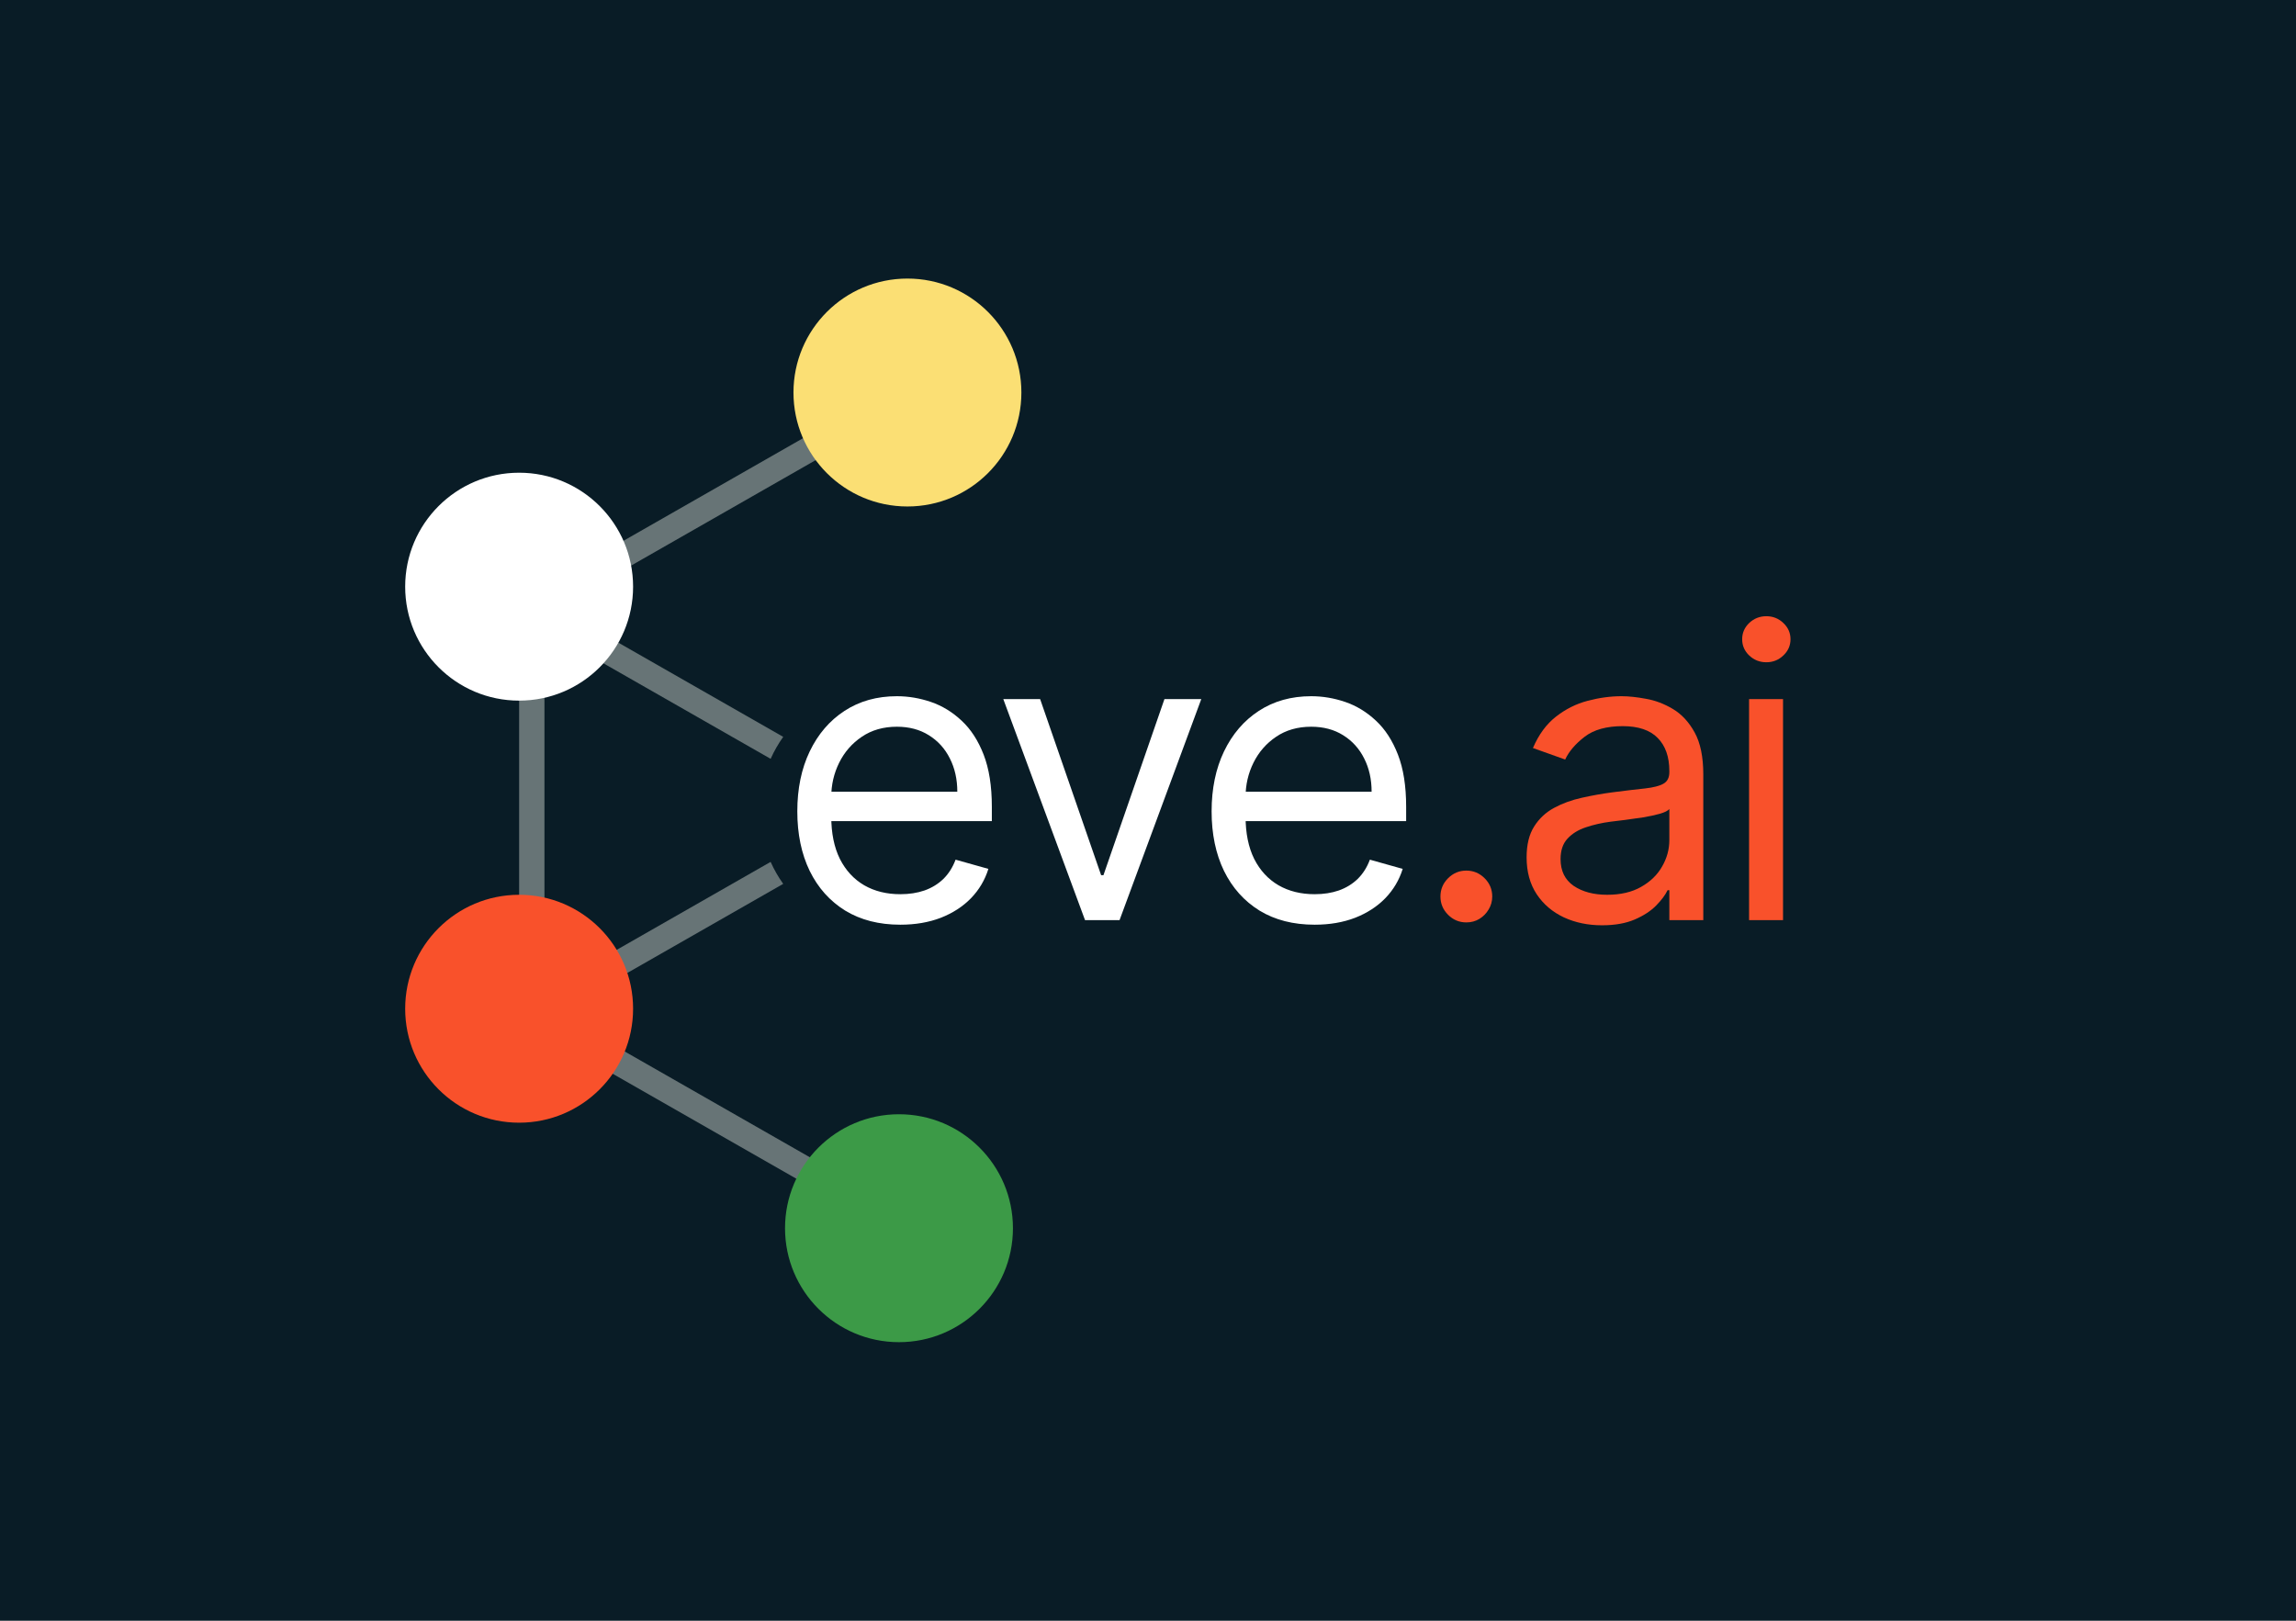
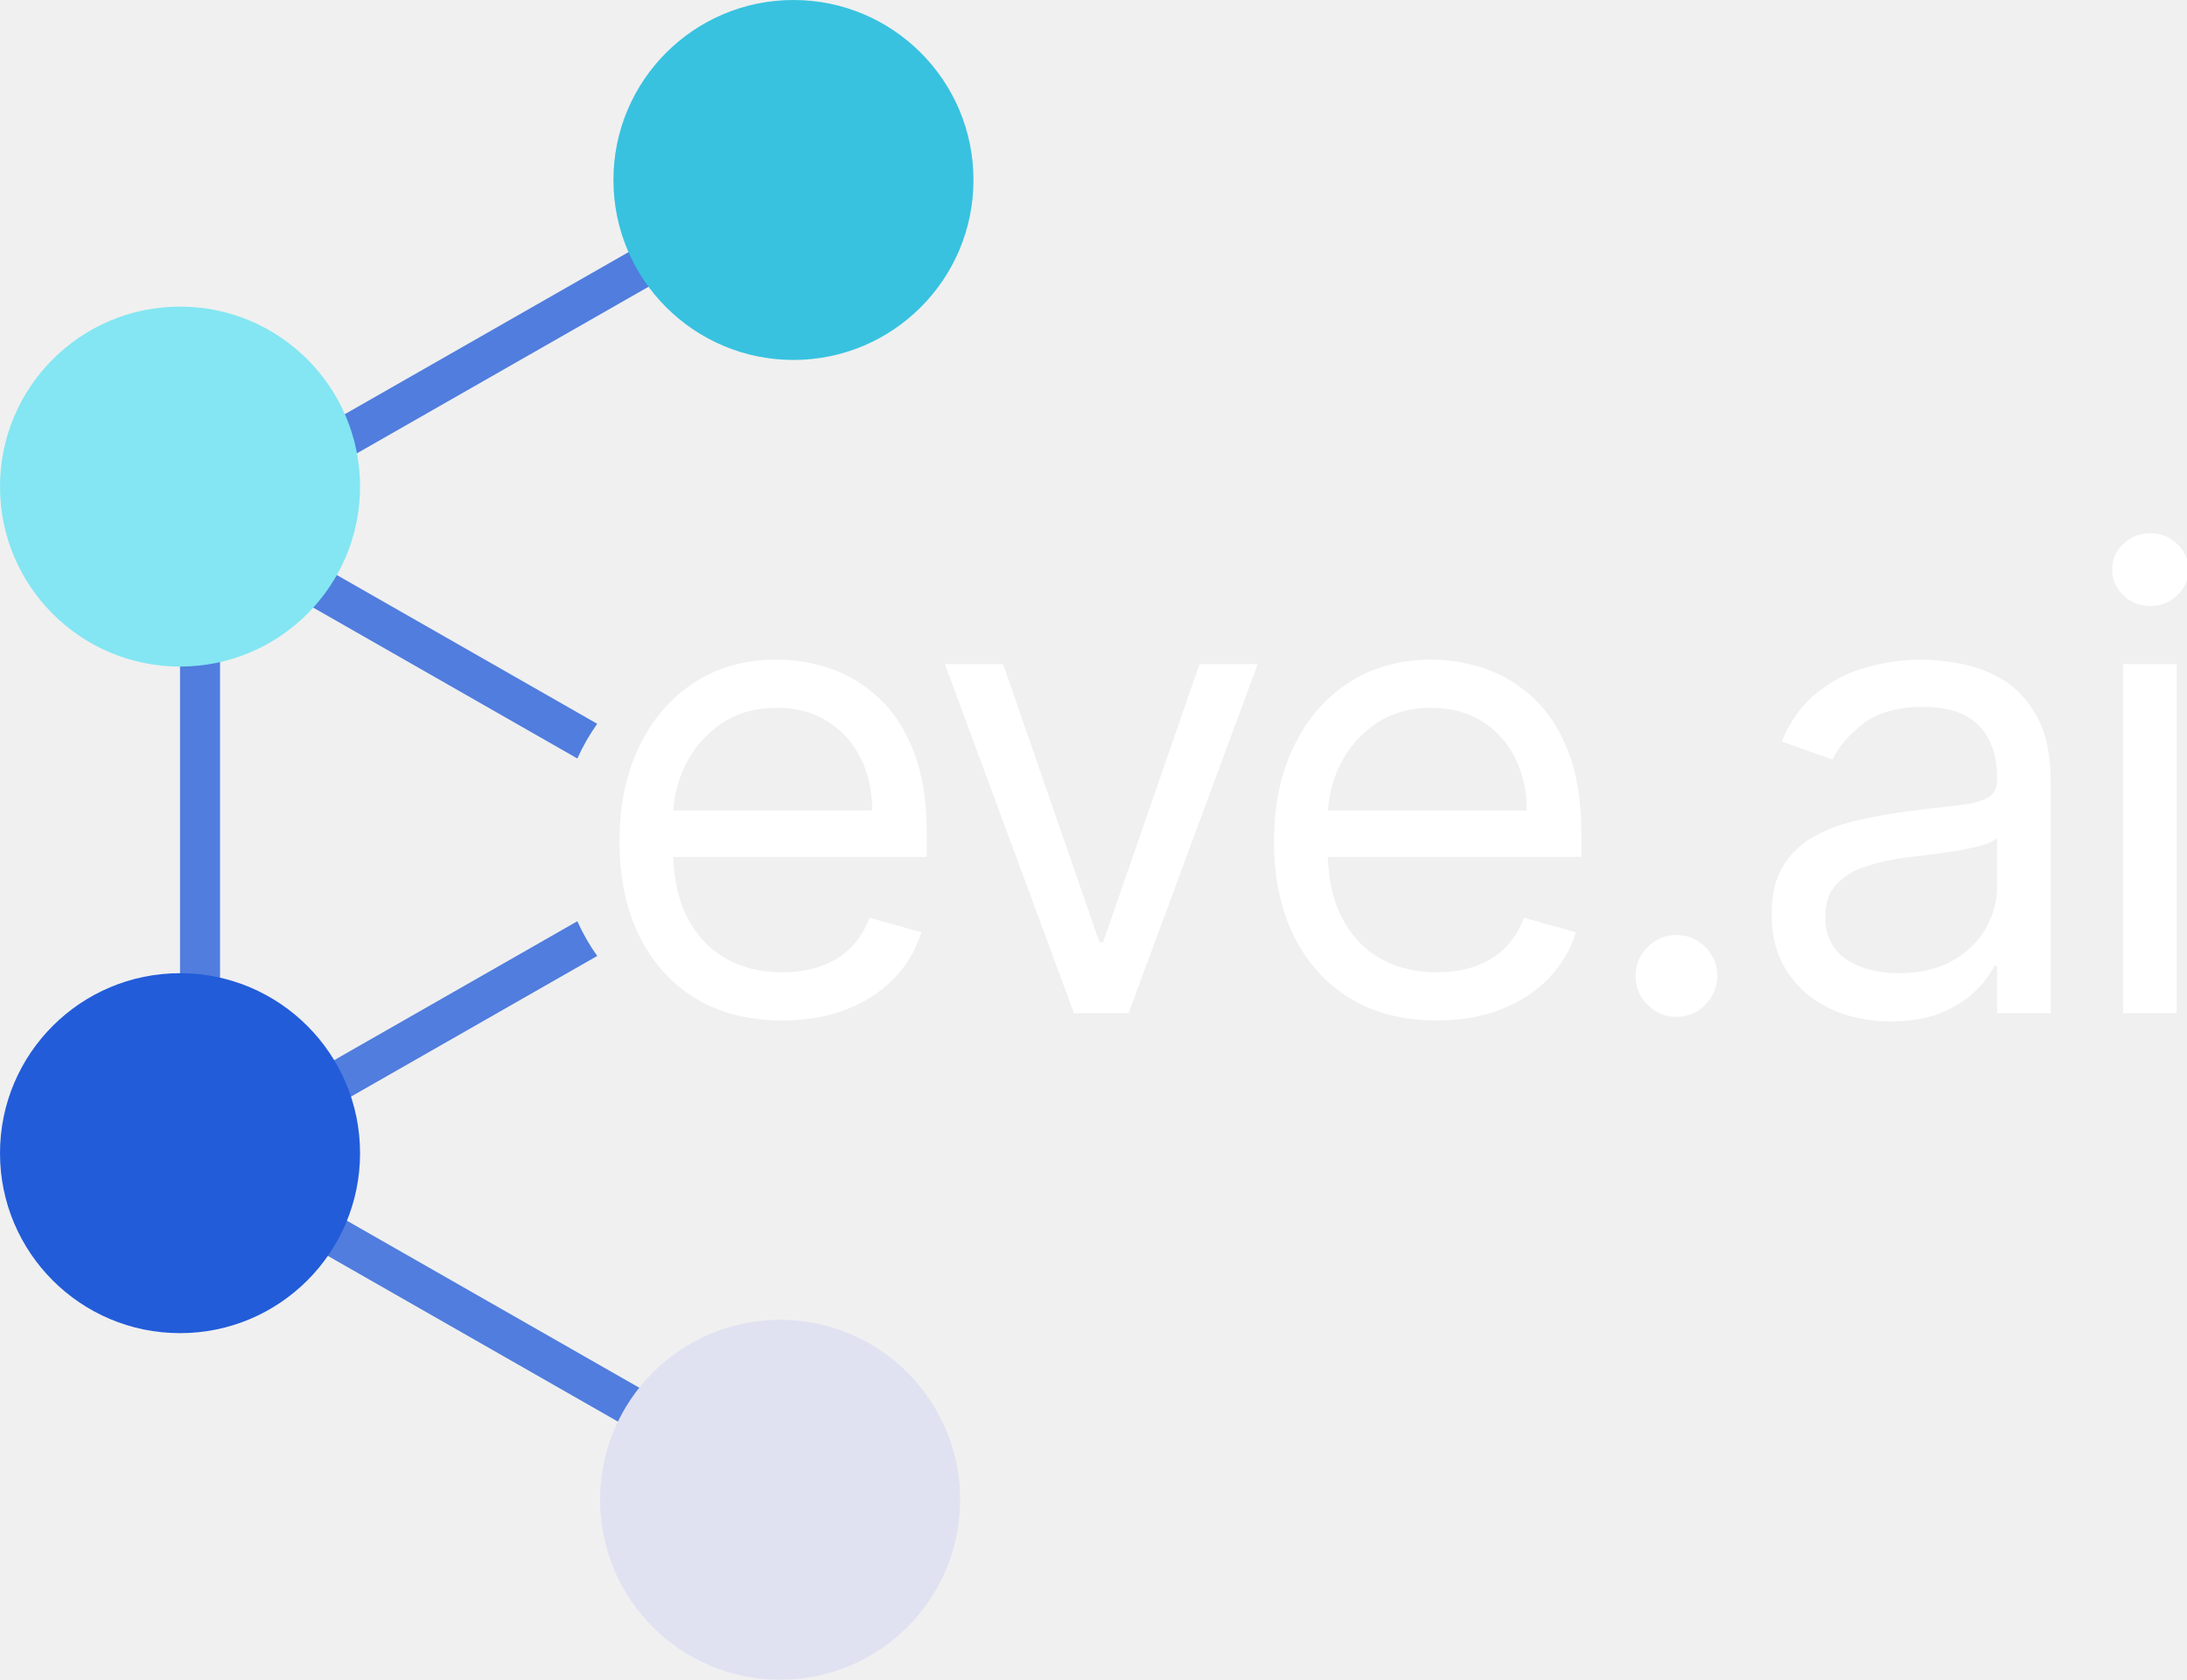
- <svg xmlns="http://www.w3.org/2000/svg" width="272" height="192" viewBox="0 0 272 192" fill="none">
-   <rect width="272" height="192" fill="#091C26" />
-   <path d="M207.207 109V82.818H211.23V109H207.207ZM209.252 78.454C208.468 78.454 207.792 78.188 207.224 77.653C206.667 77.119 206.389 76.477 206.389 75.727C206.389 74.977 206.667 74.335 207.224 73.801C207.792 73.267 208.468 73 209.252 73C210.036 73 210.707 73.267 211.264 73.801C211.832 74.335 212.116 74.977 212.116 75.727C212.116 76.477 211.832 77.119 211.264 77.653C210.707 78.188 210.036 78.454 209.252 78.454Z" fill="#F9512B" />
-   <path d="M189.784 109.614C188.125 109.614 186.62 109.301 185.267 108.676C183.915 108.04 182.841 107.125 182.046 105.932C181.25 104.727 180.853 103.273 180.853 101.568C180.853 100.068 181.148 98.852 181.739 97.921C182.33 96.977 183.12 96.239 184.108 95.704C185.097 95.171 186.188 94.773 187.381 94.511C188.586 94.239 189.796 94.023 191.012 93.864C192.603 93.659 193.892 93.506 194.881 93.403C195.881 93.29 196.608 93.102 197.063 92.841C197.529 92.579 197.762 92.125 197.762 91.477V91.341C197.762 89.659 197.302 88.352 196.381 87.421C195.472 86.489 194.091 86.023 192.239 86.023C190.319 86.023 188.813 86.443 187.722 87.284C186.631 88.125 185.864 89.023 185.421 89.977L181.603 88.614C182.284 87.023 183.194 85.784 184.33 84.898C185.478 84 186.728 83.375 188.08 83.023C189.444 82.659 190.784 82.477 192.103 82.477C192.944 82.477 193.909 82.579 195 82.784C196.103 82.977 197.165 83.381 198.188 83.994C199.222 84.608 200.08 85.534 200.762 86.773C201.444 88.011 201.784 89.671 201.784 91.75V109H197.762V105.455H197.557C197.284 106.023 196.83 106.631 196.194 107.278C195.557 107.926 194.711 108.477 193.654 108.932C192.597 109.386 191.307 109.614 189.784 109.614ZM190.398 106C191.989 106 193.33 105.688 194.421 105.062C195.523 104.438 196.353 103.631 196.909 102.642C197.478 101.653 197.762 100.614 197.762 99.523V95.841C197.591 96.046 197.216 96.233 196.637 96.403C196.069 96.562 195.409 96.704 194.659 96.829C193.921 96.943 193.199 97.046 192.495 97.136C191.802 97.216 191.239 97.284 190.807 97.341C189.762 97.477 188.784 97.699 187.875 98.006C186.978 98.301 186.25 98.75 185.694 99.352C185.148 99.943 184.875 100.75 184.875 101.773C184.875 103.17 185.392 104.227 186.427 104.943C187.472 105.648 188.796 106 190.398 106Z" fill="#F9512B" />
-   <path d="M173.713 109.273C172.872 109.273 172.151 108.972 171.548 108.369C170.946 107.767 170.645 107.045 170.645 106.205C170.645 105.364 170.946 104.642 171.548 104.04C172.151 103.438 172.872 103.136 173.713 103.136C174.554 103.136 175.276 103.438 175.878 104.04C176.48 104.642 176.781 105.364 176.781 106.205C176.781 106.761 176.639 107.273 176.355 107.739C176.082 108.205 175.713 108.58 175.247 108.864C174.793 109.136 174.281 109.273 173.713 109.273Z" fill="#F9512B" />
-   <path d="M155.741 109.545C153.218 109.545 151.042 108.989 149.213 107.875C147.394 106.75 145.991 105.182 145.002 103.17C144.025 101.148 143.536 98.796 143.536 96.114C143.536 93.432 144.025 91.068 145.002 89.023C145.991 86.966 147.366 85.364 149.127 84.216C150.9 83.057 152.968 82.477 155.332 82.477C156.696 82.477 158.042 82.704 159.372 83.159C160.701 83.614 161.911 84.352 163.002 85.375C164.093 86.386 164.963 87.727 165.61 89.398C166.258 91.068 166.582 93.125 166.582 95.568V97.273H146.4V93.796H162.491C162.491 92.318 162.196 91 161.605 89.841C161.025 88.682 160.195 87.767 159.116 87.097C158.048 86.426 156.786 86.091 155.332 86.091C153.73 86.091 152.343 86.489 151.173 87.284C150.014 88.068 149.122 89.091 148.497 90.352C147.872 91.614 147.559 92.966 147.559 94.409V96.727C147.559 98.704 147.9 100.381 148.582 101.756C149.275 103.119 150.235 104.159 151.463 104.875C152.69 105.58 154.116 105.932 155.741 105.932C156.798 105.932 157.752 105.784 158.605 105.489C159.468 105.182 160.213 104.727 160.838 104.125C161.463 103.511 161.946 102.75 162.286 101.841L166.173 102.932C165.764 104.25 165.076 105.409 164.11 106.409C163.144 107.398 161.951 108.17 160.531 108.727C159.11 109.273 157.514 109.545 155.741 109.545Z" fill="white" />
-   <path d="M142.312 82.818L132.63 109H128.539L118.857 82.818H123.221L130.448 103.682H130.721L137.948 82.818H142.312Z" fill="white" />
-   <path d="M106.659 109.545C104.136 109.545 101.96 108.989 100.131 107.875C98.312 106.75 96.909 105.182 95.921 103.17C94.943 101.148 94.455 98.796 94.455 96.114C94.455 93.432 94.943 91.068 95.921 89.023C96.909 86.966 98.284 85.364 100.045 84.216C101.818 83.057 103.886 82.477 106.25 82.477C107.614 82.477 108.96 82.704 110.29 83.159C111.619 83.614 112.83 84.352 113.92 85.375C115.011 86.386 115.881 87.727 116.528 89.398C117.176 91.068 117.5 93.125 117.5 95.568V97.273H97.318V93.796H113.409C113.409 92.318 113.114 91 112.523 89.841C111.943 88.682 111.114 87.767 110.034 87.097C108.966 86.426 107.705 86.091 106.25 86.091C104.648 86.091 103.261 86.489 102.091 87.284C100.932 88.068 100.04 89.091 99.415 90.352C98.79 91.614 98.477 92.966 98.477 94.409V96.727C98.477 98.704 98.818 100.381 99.5 101.756C100.193 103.119 101.153 104.159 102.381 104.875C103.608 105.58 105.034 105.932 106.659 105.932C107.716 105.932 108.67 105.784 109.523 105.489C110.386 105.182 111.131 104.727 111.756 104.125C112.381 103.511 112.864 102.75 113.205 101.841L117.091 102.932C116.682 104.25 115.994 105.409 115.028 106.409C114.063 107.398 112.869 108.17 111.449 108.727C110.028 109.273 108.432 109.545 106.659 109.545Z" fill="white" />
-   <path opacity="0.52" d="M104.256 46.698C104.975 46.287 105.892 46.536 106.303 47.255C106.714 47.975 106.463 48.891 105.744 49.302L66.022 72L92.785 87.293C92.206 88.104 91.706 88.975 91.295 89.895L64.5 74.585V117.415L91.294 102.103C91.704 103.024 92.205 103.895 92.784 104.707L66.022 120L105.744 142.698C106.463 143.109 106.714 144.025 106.303 144.745C105.892 145.464 104.975 145.713 104.256 145.302L62.255 121.302C62.248 121.298 62.241 121.293 62.234 121.289C62.216 121.278 62.198 121.266 62.18 121.254C62.168 121.247 62.155 121.239 62.144 121.231C62.134 121.224 62.125 121.217 62.115 121.211C62.095 121.196 62.076 121.181 62.057 121.166C62.047 121.158 62.038 121.15 62.028 121.142C62.026 121.14 62.024 121.138 62.022 121.136C62.015 121.13 62.008 121.125 62.001 121.119C61.984 121.103 61.967 121.087 61.95 121.071C61.943 121.063 61.935 121.055 61.928 121.047C61.914 121.033 61.9 121.019 61.887 121.004C61.874 120.991 61.862 120.977 61.851 120.962C61.845 120.956 61.84 120.949 61.835 120.943C61.82 120.925 61.805 120.906 61.791 120.887C61.783 120.876 61.775 120.865 61.768 120.854C61.759 120.842 61.751 120.829 61.743 120.817C61.732 120.8 61.721 120.782 61.71 120.764C61.706 120.758 61.701 120.751 61.697 120.745C61.695 120.741 61.693 120.736 61.69 120.732C61.682 120.717 61.674 120.701 61.666 120.685C61.657 120.668 61.649 120.651 61.641 120.633C61.634 120.619 61.627 120.605 61.621 120.59C61.616 120.58 61.613 120.568 61.608 120.557C61.602 120.542 61.596 120.526 61.59 120.51C61.561 120.431 61.539 120.35 61.524 120.268C61.523 120.263 61.522 120.258 61.522 120.253L61.51 120.179C61.508 120.164 61.507 120.149 61.506 120.133C61.504 120.115 61.504 120.097 61.503 120.079C61.502 120.064 61.5 120.049 61.5 120.034V71.966C61.5 71.951 61.502 71.936 61.503 71.921C61.504 71.902 61.504 71.883 61.506 71.865C61.506 71.859 61.507 71.852 61.508 71.846V71.842C61.51 71.819 61.514 71.796 61.518 71.772L61.522 71.747C61.523 71.74 61.524 71.733 61.525 71.726C61.527 71.715 61.528 71.704 61.53 71.694C61.535 71.669 61.542 71.644 61.549 71.619C61.552 71.607 61.555 71.596 61.559 71.585C61.562 71.574 61.564 71.564 61.567 71.553C61.574 71.533 61.581 71.513 61.588 71.494C61.595 71.473 61.603 71.453 61.611 71.433C61.614 71.426 61.617 71.418 61.62 71.411C61.625 71.399 61.63 71.387 61.636 71.376C61.645 71.354 61.656 71.334 61.667 71.313C61.675 71.297 61.683 71.28 61.692 71.264C61.694 71.261 61.696 71.258 61.697 71.255C61.7 71.25 61.704 71.245 61.707 71.24C61.718 71.221 61.73 71.202 61.742 71.183C61.753 71.166 61.765 71.149 61.776 71.132C61.793 71.109 61.81 71.086 61.828 71.063C61.833 71.057 61.838 71.051 61.843 71.046L61.874 71.008C61.878 71.004 61.882 70.999 61.887 70.994C61.898 70.981 61.911 70.968 61.923 70.956L61.977 70.902C61.983 70.895 61.991 70.89 61.998 70.883C62.008 70.875 62.018 70.867 62.028 70.858C62.039 70.849 62.049 70.839 62.06 70.831C62.077 70.817 62.095 70.803 62.113 70.79C62.123 70.782 62.133 70.776 62.144 70.769C62.15 70.765 62.155 70.76 62.161 70.756L62.185 70.741C62.2 70.732 62.213 70.723 62.227 70.714L62.255 70.698L104.256 46.698Z" fill="#BEC5C0" />
-   <circle cx="107.5" cy="46.5" r="13.5" fill="#FBDF74" />
-   <circle cx="106.5" cy="145.5" r="13.5" fill="#3C9A47" />
-   <circle cx="61.5" cy="69.5" r="13.5" fill="white" />
-   <circle cx="61.5" cy="119.5" r="13.5" fill="#F9512B" />
+ <svg xmlns="http://www.w3.org/2000/svg" width="164" height="126" viewBox="0 0 164 126" fill="none">
+   <g clip-path="url(#clip0_29_37)">
+     <path d="M107.741 76.546C105.218 76.546 103.042 75.989 101.213 74.875C99.394 73.75 97.991 72.182 97.002 70.171C96.025 68.148 95.536 65.796 95.536 63.114C95.536 60.432 96.025 58.068 97.002 56.023C97.991 53.966 99.366 52.364 101.127 51.216C102.9 50.057 104.968 49.477 107.332 49.477C108.696 49.477 110.042 49.705 111.372 50.159C112.701 50.614 113.911 51.352 115.002 52.375C116.093 53.386 116.963 54.727 117.61 56.398C118.258 58.068 118.582 60.125 118.582 62.568V64.273H98.4V60.795H114.491C114.491 59.318 114.196 58 113.605 56.841C113.025 55.682 112.195 54.767 111.116 54.097C110.048 53.426 108.786 53.091 107.332 53.091C105.73 53.091 104.343 53.489 103.173 54.284C102.014 55.068 101.122 56.091 100.497 57.352C99.872 58.614 99.559 59.966 99.559 61.409V63.727C99.559 65.705 99.9 67.381 100.582 68.756C101.275 70.119 102.235 71.159 103.463 71.875C104.69 72.58 106.116 72.932 107.741 72.932C108.798 72.932 109.752 72.784 110.605 72.489C111.468 72.182 112.213 71.727 112.838 71.125C113.463 70.511 113.946 69.75 114.286 68.841L118.173 69.932C117.764 71.25 117.076 72.409 116.11 73.409C115.144 74.398 113.951 75.171 112.531 75.727C111.11 76.273 109.514 76.546 107.741 76.546Z" fill="white" />
+     <path d="M94.311 49.818L84.63 76H80.539L70.857 49.818H75.221L82.448 70.682H82.721L89.948 49.818H94.311Z" fill="white" />
+     <path d="M58.659 76.546C56.136 76.546 53.96 75.989 52.131 74.875C50.312 73.75 48.909 72.182 47.92 70.171C46.943 68.148 46.455 65.796 46.455 63.114C46.455 60.432 46.943 58.068 47.92 56.023C48.909 53.966 50.284 52.364 52.045 51.216C53.818 50.057 55.886 49.477 58.25 49.477C59.614 49.477 60.96 49.705 62.29 50.159C63.619 50.614 64.83 51.352 65.921 52.375C67.011 53.386 67.881 54.727 68.528 56.398C69.176 58.068 69.5 60.125 69.5 62.568V64.273H49.318V60.795H65.409C65.409 59.318 65.114 58 64.523 56.841C63.943 55.682 63.114 54.767 62.034 54.097C60.966 53.426 59.705 53.091 58.25 53.091C56.648 53.091 55.261 53.489 54.091 54.284C52.932 55.068 52.04 56.091 51.415 57.352C50.79 58.614 50.477 59.966 50.477 61.409V63.727C50.477 65.705 50.818 67.381 51.5 68.756C52.193 70.119 53.153 71.159 54.381 71.875C55.608 72.58 57.034 72.932 58.659 72.932C59.716 72.932 60.67 72.784 61.523 72.489C62.386 72.182 63.131 71.727 63.756 71.125C64.381 70.511 64.864 69.75 65.205 68.841L69.091 69.932C68.682 71.25 67.994 72.409 67.028 73.409C66.062 74.398 64.869 75.171 63.449 75.727C62.028 76.273 60.432 76.546 58.659 76.546Z" fill="white" />
+     <path opacity="0.78" d="M56.256 13.698C56.975 13.287 57.892 13.536 58.303 14.255C58.714 14.975 58.463 15.891 57.744 16.302L18.023 38.999L44.785 54.292C44.206 55.104 43.706 55.975 43.295 56.895L16.5 41.584V84.415L43.294 69.103C43.705 70.023 44.205 70.895 44.784 71.707L18.023 86.999L57.744 109.698C58.463 110.109 58.714 111.025 58.303 111.745C57.892 112.464 56.975 112.713 56.256 112.302L14.255 88.302C14.248 88.298 14.241 88.293 14.234 88.289C14.216 88.278 14.198 88.266 14.18 88.254C14.168 88.246 14.155 88.239 14.144 88.231C14.134 88.224 14.125 88.217 14.115 88.21C14.095 88.196 14.076 88.181 14.057 88.165C14.047 88.158 14.038 88.15 14.028 88.142C14.026 88.14 14.024 88.138 14.021 88.136C14.015 88.13 14.008 88.125 14.001 88.119C13.984 88.103 13.967 88.087 13.95 88.071C13.943 88.063 13.935 88.055 13.928 88.047C13.914 88.033 13.9 88.019 13.887 88.004C13.874 87.991 13.863 87.977 13.851 87.962C13.845 87.956 13.84 87.949 13.835 87.943C13.82 87.924 13.805 87.906 13.791 87.887C13.783 87.876 13.775 87.865 13.768 87.854C13.759 87.842 13.751 87.829 13.743 87.817C13.732 87.799 13.72 87.782 13.71 87.764C13.706 87.757 13.701 87.751 13.697 87.745C13.695 87.74 13.693 87.736 13.69 87.732C13.682 87.717 13.674 87.701 13.666 87.685C13.657 87.668 13.649 87.651 13.641 87.633C13.634 87.619 13.627 87.605 13.621 87.59C13.616 87.579 13.613 87.568 13.608 87.557C13.602 87.541 13.596 87.526 13.59 87.51C13.561 87.431 13.539 87.35 13.524 87.268C13.524 87.263 13.522 87.258 13.521 87.253L13.51 87.179C13.508 87.164 13.507 87.149 13.506 87.133C13.504 87.115 13.504 87.097 13.503 87.079C13.502 87.064 13.5 87.049 13.5 87.034V38.966C13.5 38.951 13.502 38.936 13.503 38.92C13.504 38.902 13.504 38.883 13.506 38.865C13.506 38.858 13.507 38.852 13.508 38.846V38.842C13.51 38.819 13.514 38.795 13.518 38.772L13.521 38.747C13.523 38.74 13.524 38.733 13.525 38.726C13.527 38.715 13.528 38.705 13.53 38.694C13.536 38.669 13.542 38.644 13.549 38.619C13.552 38.607 13.555 38.596 13.559 38.584C13.562 38.574 13.564 38.563 13.567 38.553C13.574 38.533 13.581 38.514 13.588 38.494C13.595 38.473 13.603 38.453 13.611 38.433C13.614 38.426 13.617 38.418 13.62 38.411C13.625 38.399 13.63 38.387 13.636 38.376C13.645 38.354 13.656 38.334 13.667 38.313C13.675 38.297 13.683 38.28 13.692 38.264C13.694 38.261 13.696 38.258 13.697 38.255C13.7 38.25 13.704 38.245 13.707 38.24C13.718 38.221 13.73 38.202 13.742 38.183C13.753 38.166 13.765 38.149 13.776 38.132C13.793 38.109 13.81 38.086 13.828 38.063C13.833 38.057 13.838 38.051 13.843 38.045L13.874 38.008C13.878 38.003 13.882 37.998 13.887 37.994C13.898 37.981 13.911 37.968 13.923 37.956L13.977 37.902C13.983 37.895 13.991 37.89 13.998 37.883C14.008 37.874 14.018 37.867 14.028 37.858C14.039 37.849 14.049 37.839 14.06 37.831C14.077 37.816 14.095 37.803 14.113 37.79C14.123 37.782 14.133 37.776 14.144 37.769C14.149 37.765 14.155 37.76 14.161 37.756L14.185 37.741C14.2 37.732 14.213 37.723 14.227 37.714L14.255 37.698L56.256 13.698Z" fill="#225CD9" />
+     <circle cx="59.5" cy="13.5" r="13.5" fill="#38C2E0" />
+     <circle cx="58.5" cy="112.5" r="13.5" fill="#E0E2F2" />
+     <circle cx="13.5" cy="36.5" r="13.5" fill="#83E6F2" />
+     <circle cx="13.5" cy="86.5" r="13.5" fill="#225CD9" />
+     <path d="M159.207 76V49.818H163.23V76H159.207ZM161.252 45.455C160.468 45.455 159.792 45.188 159.224 44.653C158.667 44.119 158.389 43.477 158.389 42.727C158.389 41.977 158.667 41.335 159.224 40.801C159.792 40.267 160.468 40 161.252 40C162.036 40 162.707 40.267 163.264 40.801C163.832 41.335 164.116 41.977 164.116 42.727C164.116 43.477 163.832 44.119 163.264 44.653C162.707 45.188 162.036 45.455 161.252 45.455Z" fill="white" />
+     <path d="M141.784 76.614C140.125 76.614 138.62 76.301 137.267 75.676C135.915 75.04 134.841 74.125 134.046 72.932C133.25 71.727 132.853 70.273 132.853 68.568C132.853 67.068 133.148 65.852 133.739 64.921C134.33 63.977 135.12 63.239 136.108 62.705C137.097 62.17 138.188 61.773 139.381 61.511C140.586 61.239 141.796 61.023 143.012 60.864C144.603 60.659 145.892 60.506 146.881 60.403C147.881 60.29 148.608 60.102 149.063 59.841C149.529 59.58 149.762 59.125 149.762 58.477V58.341C149.762 56.659 149.302 55.352 148.381 54.42C147.472 53.489 146.091 53.023 144.239 53.023C142.319 53.023 140.813 53.443 139.722 54.284C138.631 55.125 137.864 56.023 137.421 56.977L133.603 55.614C134.284 54.023 135.194 52.784 136.33 51.898C137.478 51 138.728 50.375 140.08 50.023C141.444 49.659 142.784 49.477 144.103 49.477C144.944 49.477 145.909 49.58 147 49.784C148.103 49.977 149.165 50.381 150.188 50.994C151.222 51.608 152.08 52.534 152.762 53.773C153.444 55.011 153.784 56.67 153.784 58.75V76H149.762V72.455H149.557C149.284 73.023 148.83 73.631 148.194 74.278C147.557 74.926 146.711 75.477 145.654 75.932C144.597 76.386 143.307 76.614 141.784 76.614ZM142.398 73C143.989 73 145.33 72.688 146.421 72.062C147.523 71.438 148.353 70.631 148.909 69.642C149.478 68.653 149.762 67.614 149.762 66.523V62.841C149.591 63.045 149.216 63.233 148.637 63.403C148.069 63.562 147.409 63.705 146.659 63.83C145.921 63.943 145.199 64.046 144.495 64.136C143.802 64.216 143.239 64.284 142.807 64.341C141.762 64.477 140.784 64.699 139.875 65.006C138.978 65.301 138.25 65.75 137.694 66.352C137.148 66.943 136.875 67.75 136.875 68.773C136.875 70.171 137.392 71.227 138.427 71.943C139.472 72.648 140.796 73 142.398 73Z" fill="white" />
+     <path d="M125.713 76.273C124.872 76.273 124.151 75.972 123.548 75.369C122.946 74.767 122.645 74.045 122.645 73.204C122.645 72.364 122.946 71.642 123.548 71.04C124.151 70.438 124.872 70.136 125.713 70.136C126.554 70.136 127.276 70.438 127.878 71.04C128.48 71.642 128.781 72.364 128.781 73.204C128.781 73.761 128.639 74.273 128.355 74.739C128.082 75.204 127.713 75.579 127.247 75.864C126.793 76.136 126.281 76.273 125.713 76.273Z" fill="white" />
+   </g>
+   <defs>
+     <clipPath id="clip0_29_37">
+       <rect width="164" height="126" fill="white" />
+     </clipPath>
+   </defs>
</svg>
